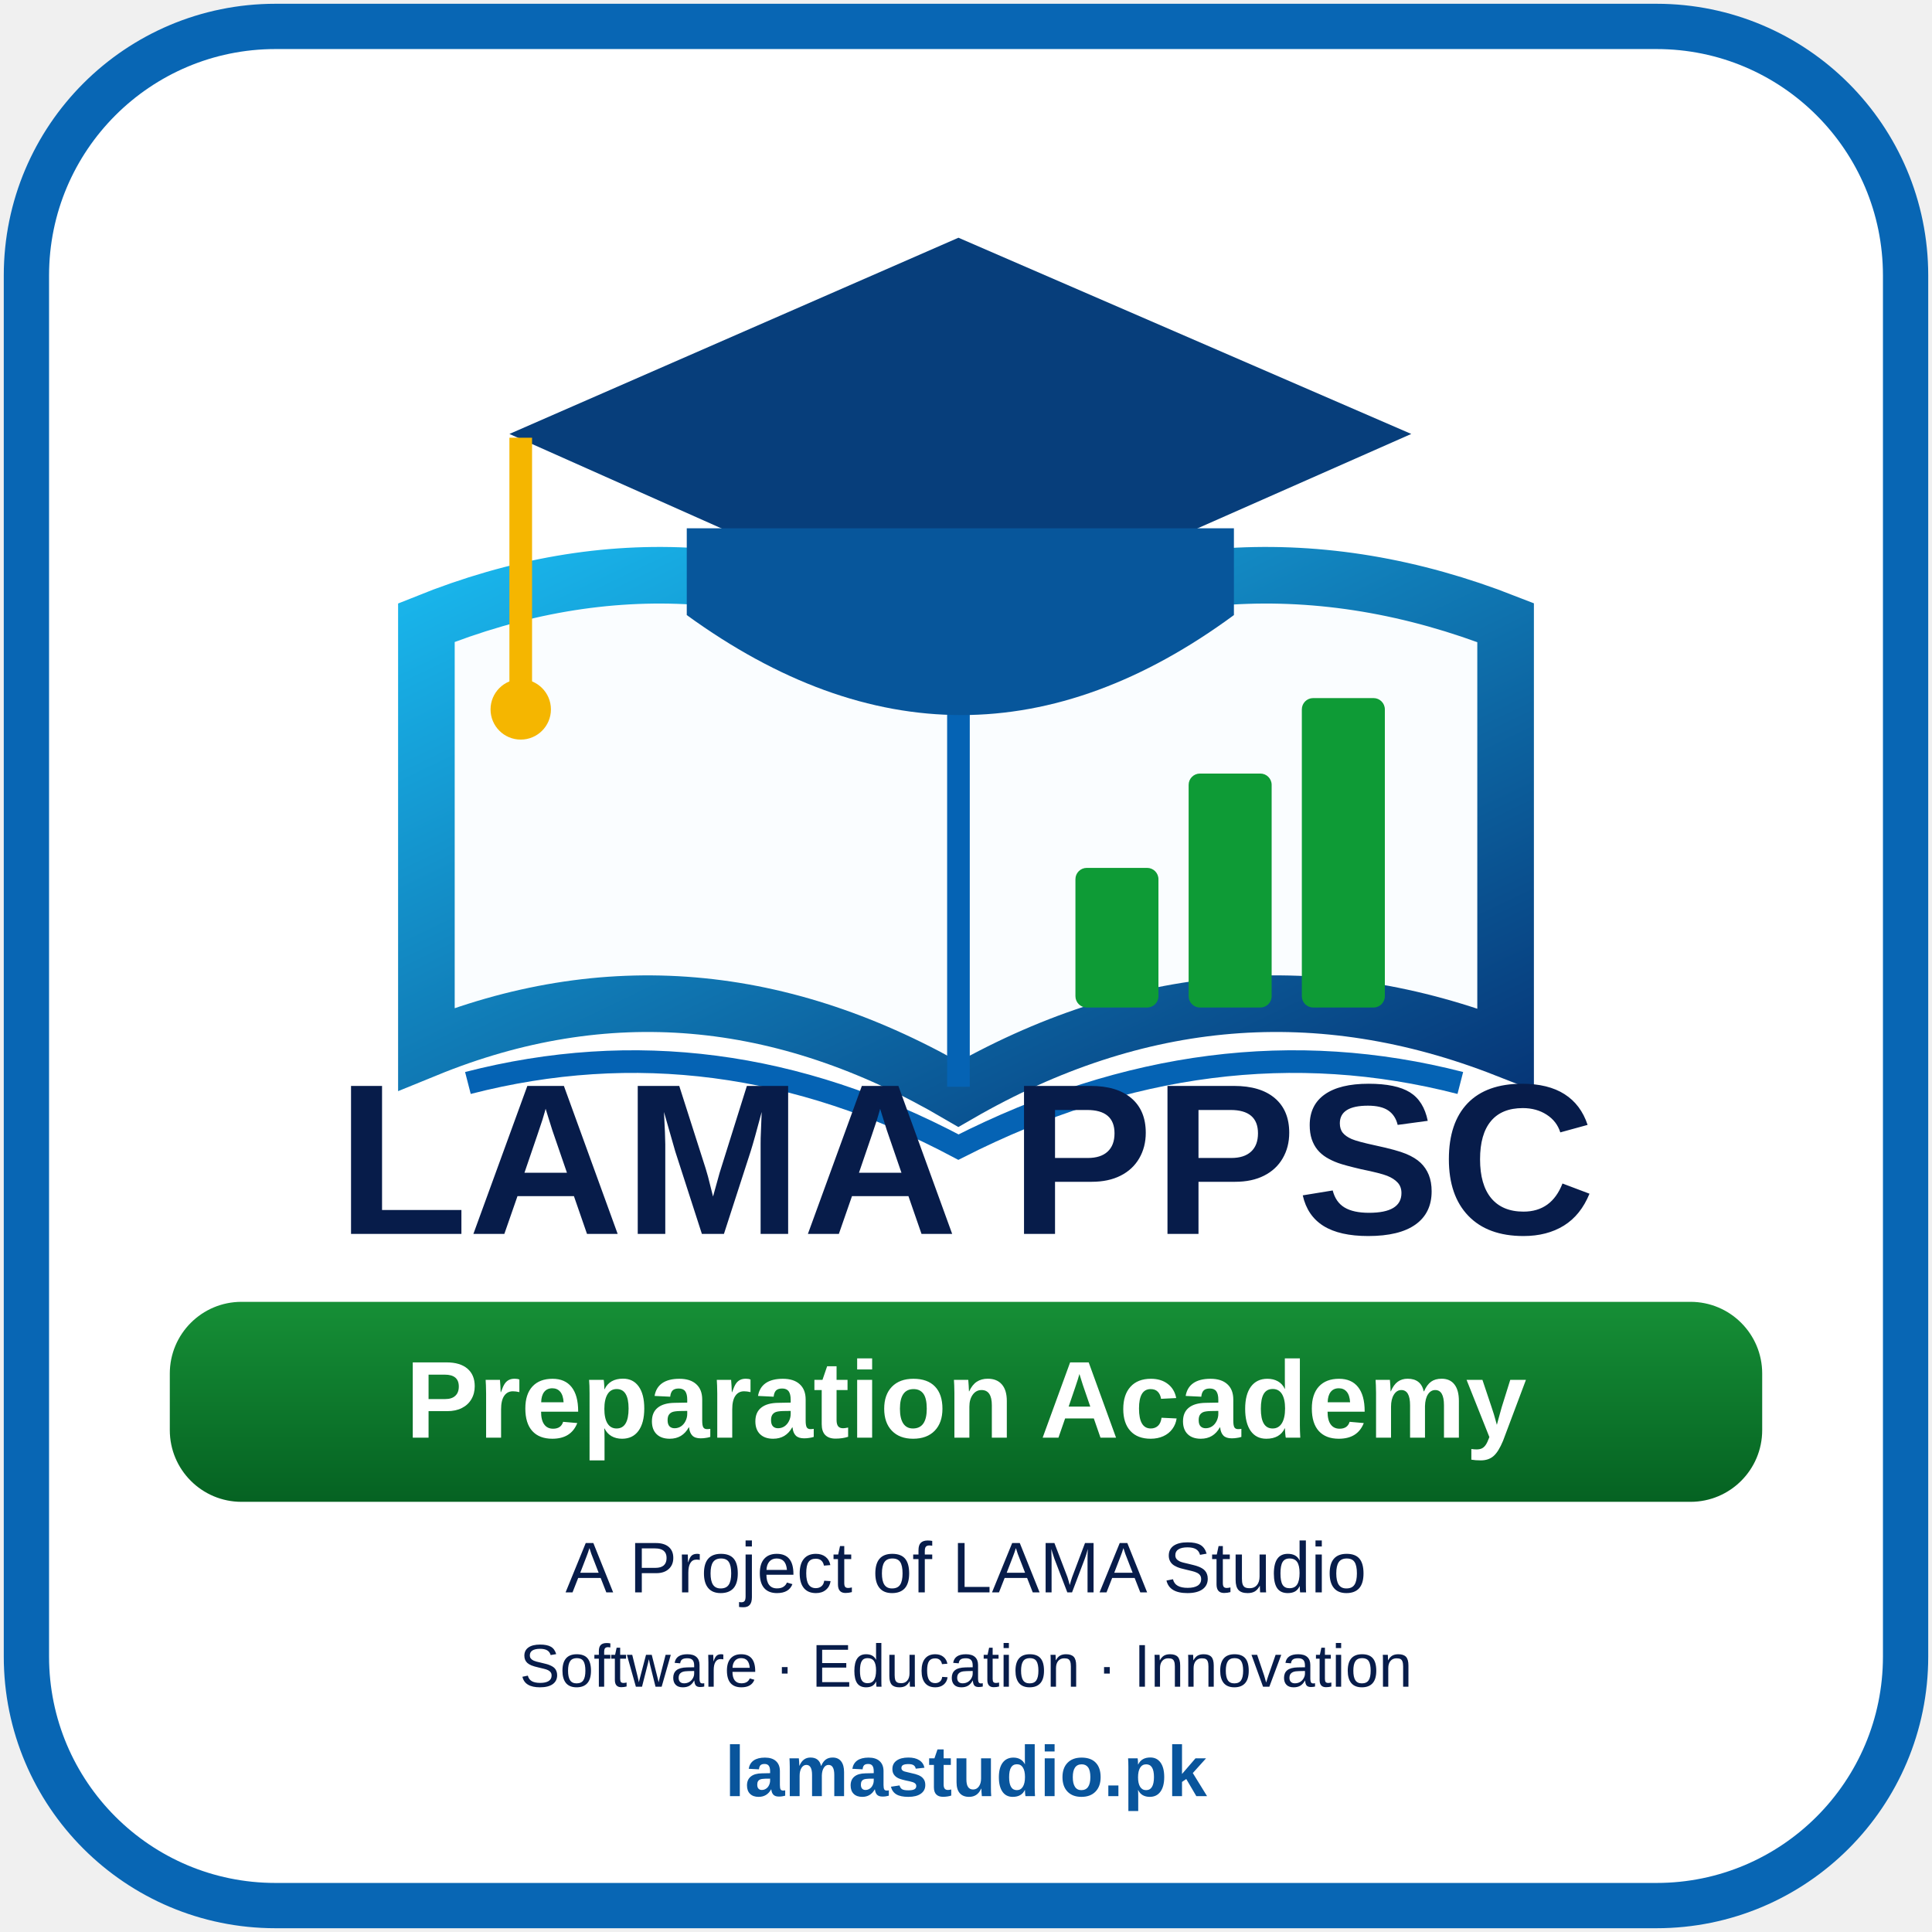
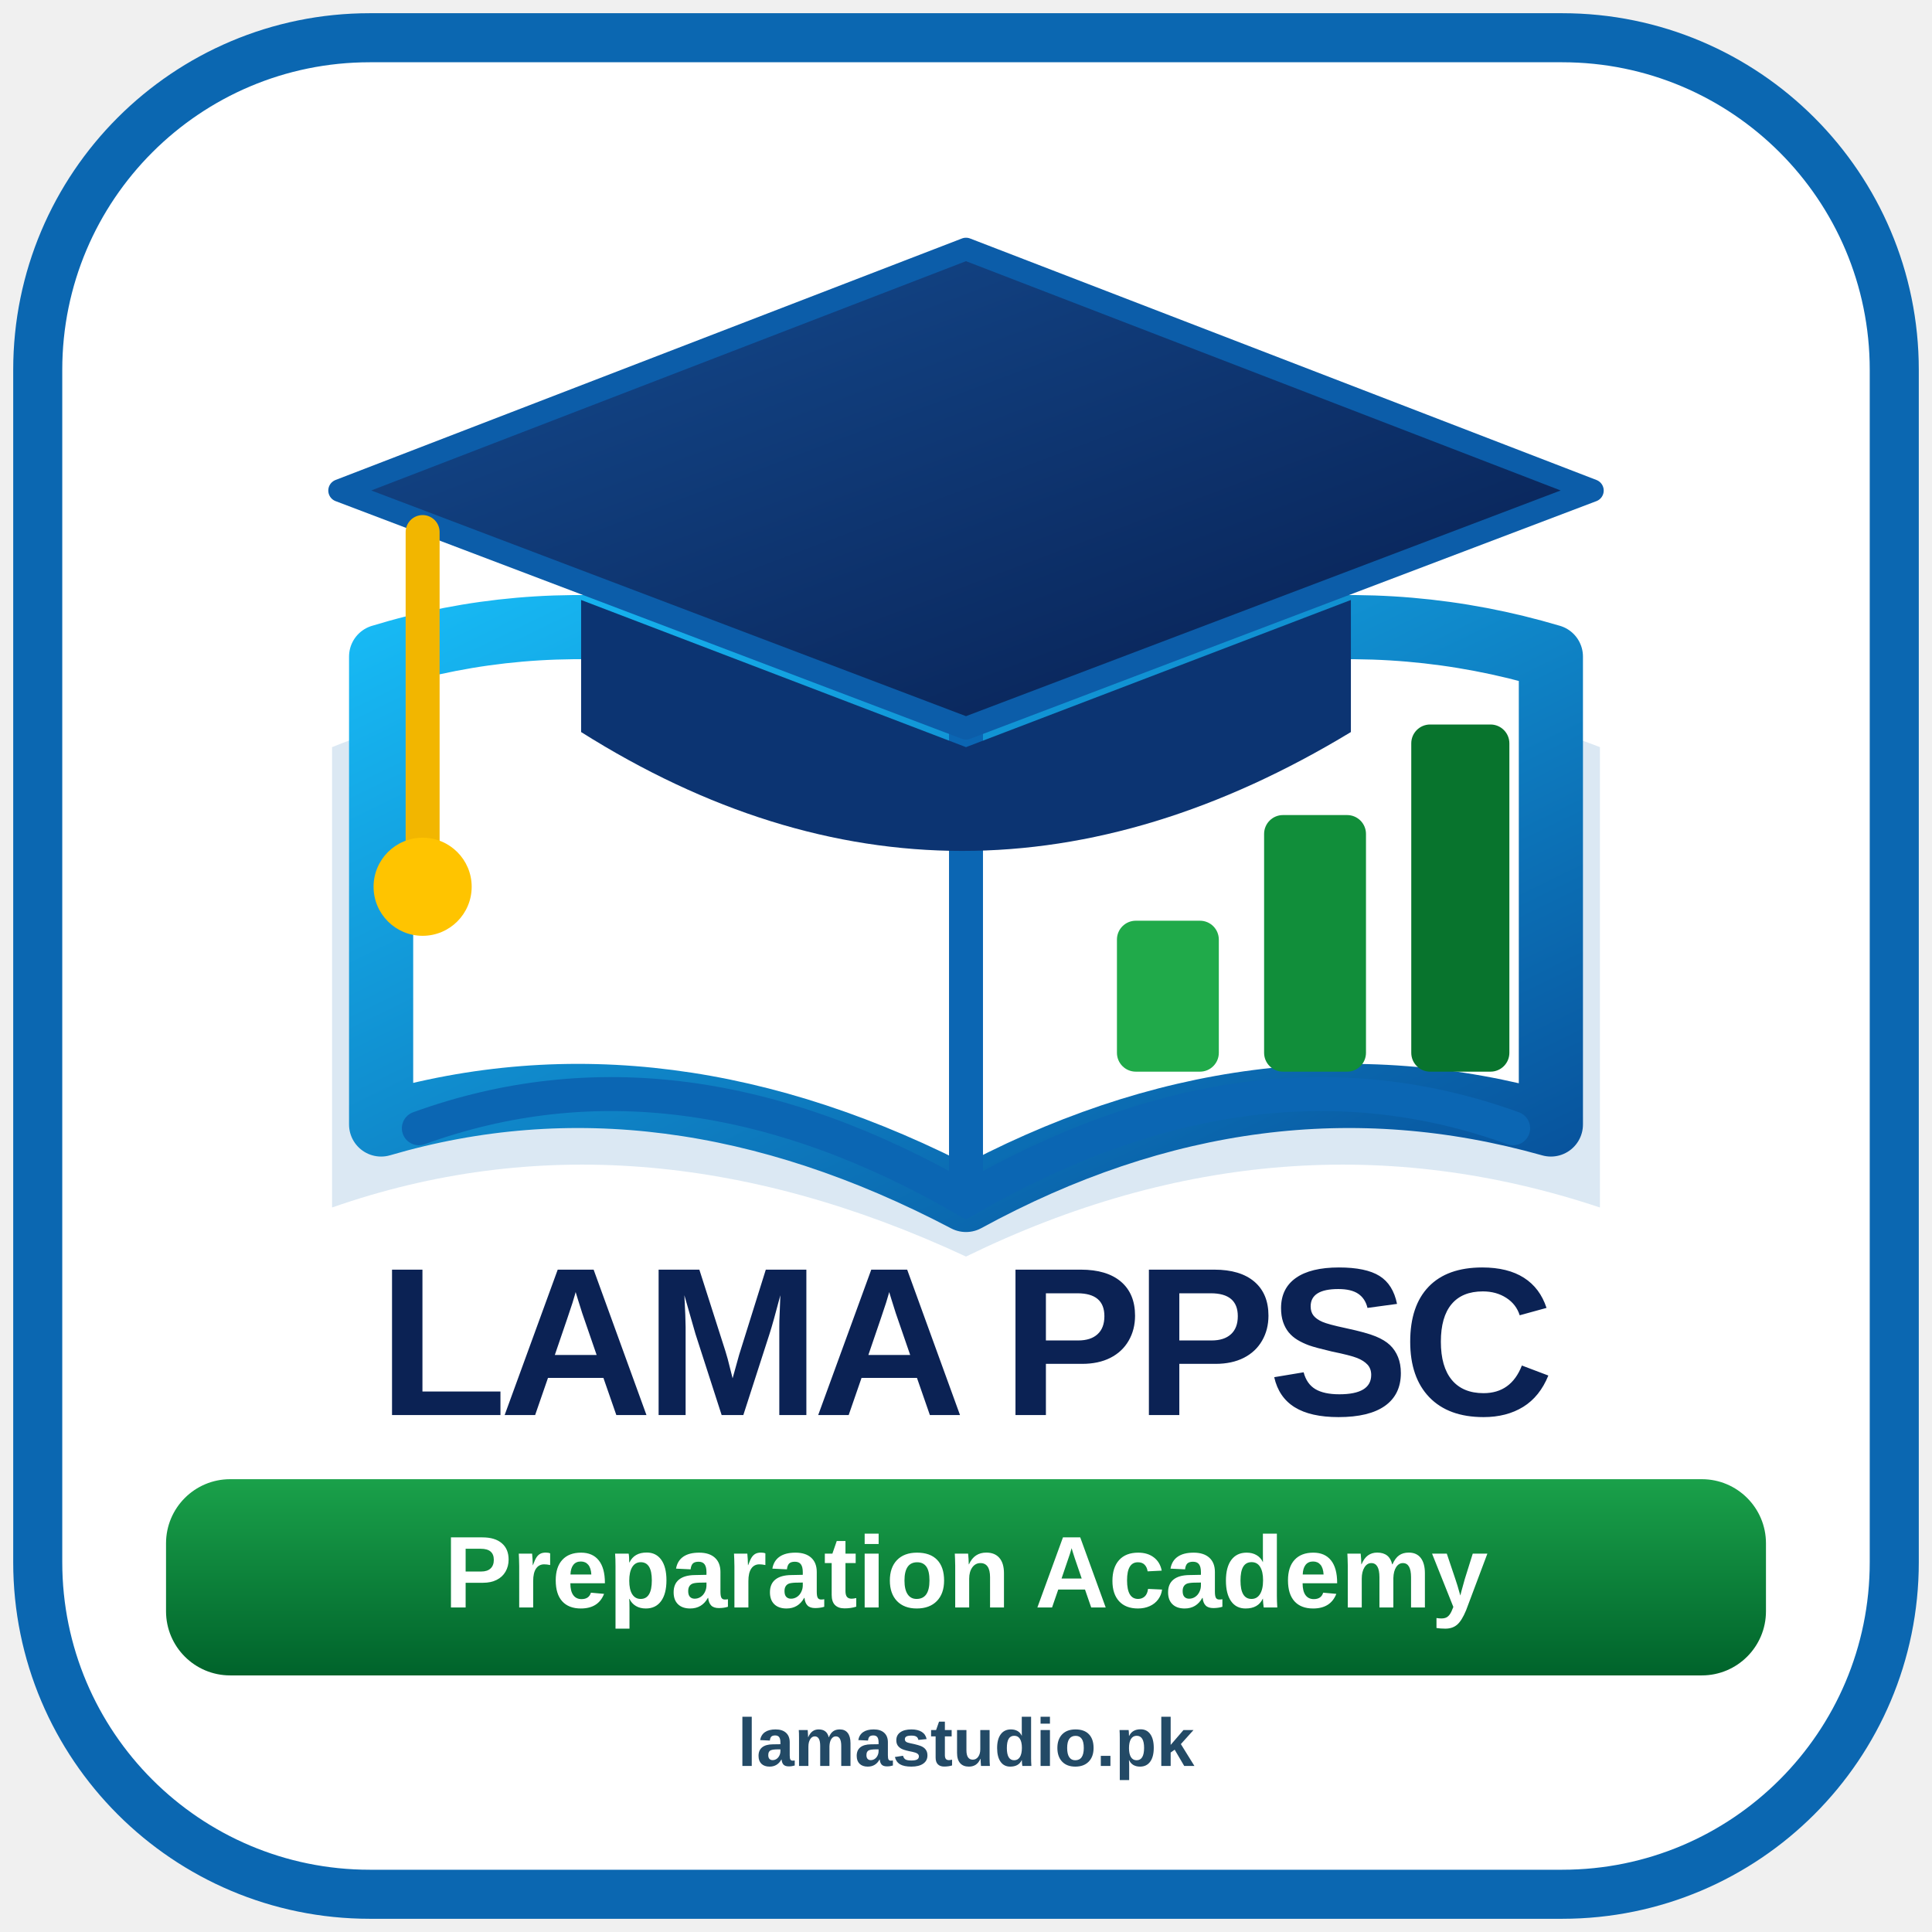
<svg xmlns="http://www.w3.org/2000/svg" viewBox="0 0 512 512" role="img" aria-labelledby="title desc">
  <defs>
-     <linearGradient id="b" x1="0" y1="0" x2="1" y2="1">
-       <stop stop-color="#19b6ec" />
-       <stop offset="1" stop-color="#063778" />
+     <linearGradient id="blue" x1="0" y1="0" x2="1" y2="1">
+       <stop stop-color="#17b9f4" />
+       <stop offset="1" stop-color="#07509a" />
    </linearGradient>
-     <linearGradient id="g" x1="0" y1="0" x2="0" y2="1">
-       <stop stop-color="#168f36" />
-       <stop offset="1" stop-color="#056222" />
+     <linearGradient id="navy" x1="0" y1="0" x2="1" y2="1">
+       <stop stop-color="#154d92" />
+       <stop offset="1" stop-color="#071c4d" />
+     </linearGradient>
+     <linearGradient id="green" x1="0" y1="0" x2="0" y2="1">
+       <stop stop-color="#1aa14a" />
+       <stop offset="1" stop-color="#00632b" />
    </linearGradient>
  </defs>
-   <rect x="7" y="7" width="498" height="498" rx="66" fill="#fff" stroke="#0866b4" stroke-width="12" />
-   <g transform="translate(93 25)">
-     <path d="M20 140Q92 111 161 149Q232 111 306 140V253Q232 224 161 265Q91 224 20 253Z" fill="#fafdff" stroke="url(#b)" stroke-width="15" />
-     <path d="M161 151v112M31 262q66-17 130 17 67-34 133-17" stroke="#0563b4" stroke-width="6" fill="none" />
-     <rect x="192" y="205" width="22" height="37" rx="3" fill="#0e9b36" />
-     <rect x="222" y="180" width="22" height="62" rx="3" fill="#0e9b36" />
-     <rect x="252" y="160" width="22" height="82" rx="3" fill="#0e9b36" />
-     <path d="M161 38 42 90 161 143 281 90Z" fill="#073e7b" />
-     <path d="M89 115v23q73 53 145 0v-23" fill="#07569b" />
-     <path d="M45 91v67" stroke="#f5b600" stroke-width="6" />
-     <circle cx="45" cy="163" r="8" fill="#f5b600" />
+   <rect x="10" y="10" width="492" height="492" rx="88" fill="#fff" stroke="#0b67b1" stroke-width="13" />
+   <g transform="translate(0,-7)">
+     <path d="M88 205Q165 174 256 215Q344 174 424 205V327Q340 299 256 340Q168 299 88 327Z" fill="#0b65b0" opacity=".15" />
+     <path d="M101 181Q173 159 256 199Q337 159 411 181V305Q333 283 256 325Q176 283 101 305Z" fill="#fff" stroke="url(#blue)" stroke-width="17" stroke-linejoin="round" />
+     <path d="M256 200V324M111 306Q180 281 256 325Q332 281 401 306" stroke="#0b66b3" stroke-width="9" fill="none" stroke-linecap="round" />
+     <rect x="296" y="251" width="27" height="40" rx="5" fill="#20aa4a" />
+     <rect x="335" y="223" width="27" height="68" rx="5" fill="#118e3a" />
+     <rect x="374" y="199" width="26" height="92" rx="5" fill="#08742d" />
+     <path d="M256 73L90 137L256 200L422 137Z" fill="url(#navy)" stroke="#0c5da9" stroke-width="6" stroke-linejoin="round" />
+     <path d="M154 166v35q100 63 204 0v-35l-102 39Z" fill="#0c3472" />
+     <path d="M112 148v87" stroke="#f2b600" stroke-width="9" stroke-linecap="round" />
+     <circle cx="112" cy="242" r="13" fill="#ffc400" />
  </g>
-   <text x="256" y="327" text-anchor="middle" font-family="Arial,Helvetica,sans-serif" font-weight="900" font-size="57" fill="#071c4a">LAMA PPSC</text>
-   <rect x="45" y="345" width="422" height="53" rx="19" fill="url(#g)" />
-   <text x="256" y="381" text-anchor="middle" font-family="Arial,Helvetica,sans-serif" font-weight="bold" font-size="29" fill="#fff">Preparation Academy</text>
-   <text x="256" y="422" text-anchor="middle" font-family="Arial,Helvetica,sans-serif" font-size="19" fill="#071c4a">A Project of LAMA Studio</text>
-   <text x="256" y="447" text-anchor="middle" font-family="Arial,Helvetica,sans-serif" font-size="16" fill="#071c4a">Software · Education · Innovation</text>
-   <text x="256" y="476" text-anchor="middle" font-family="Arial,Helvetica,sans-serif" font-weight="bold" font-size="19" fill="#09559c">lamastudio.pk</text>
+   <text x="256" y="375" text-anchor="middle" fill="#0b2254" font-family="Arial,Helvetica,sans-serif" font-size="56" font-weight="900" letter-spacing="-2">LAMA PPSC</text>
+   <rect x="44" y="392" width="424" height="52" rx="17" fill="url(#green)" />
+   <text x="256" y="426" text-anchor="middle" fill="#fff" font-family="Arial,Helvetica,sans-serif" font-size="27" font-weight="bold">Preparation Academy</text>
+   <text x="256" y="468" text-anchor="middle" fill="#234a66" font-family="Arial,Helvetica,sans-serif" font-size="18" font-weight="bold">lamastudio.pk</text>
</svg>
